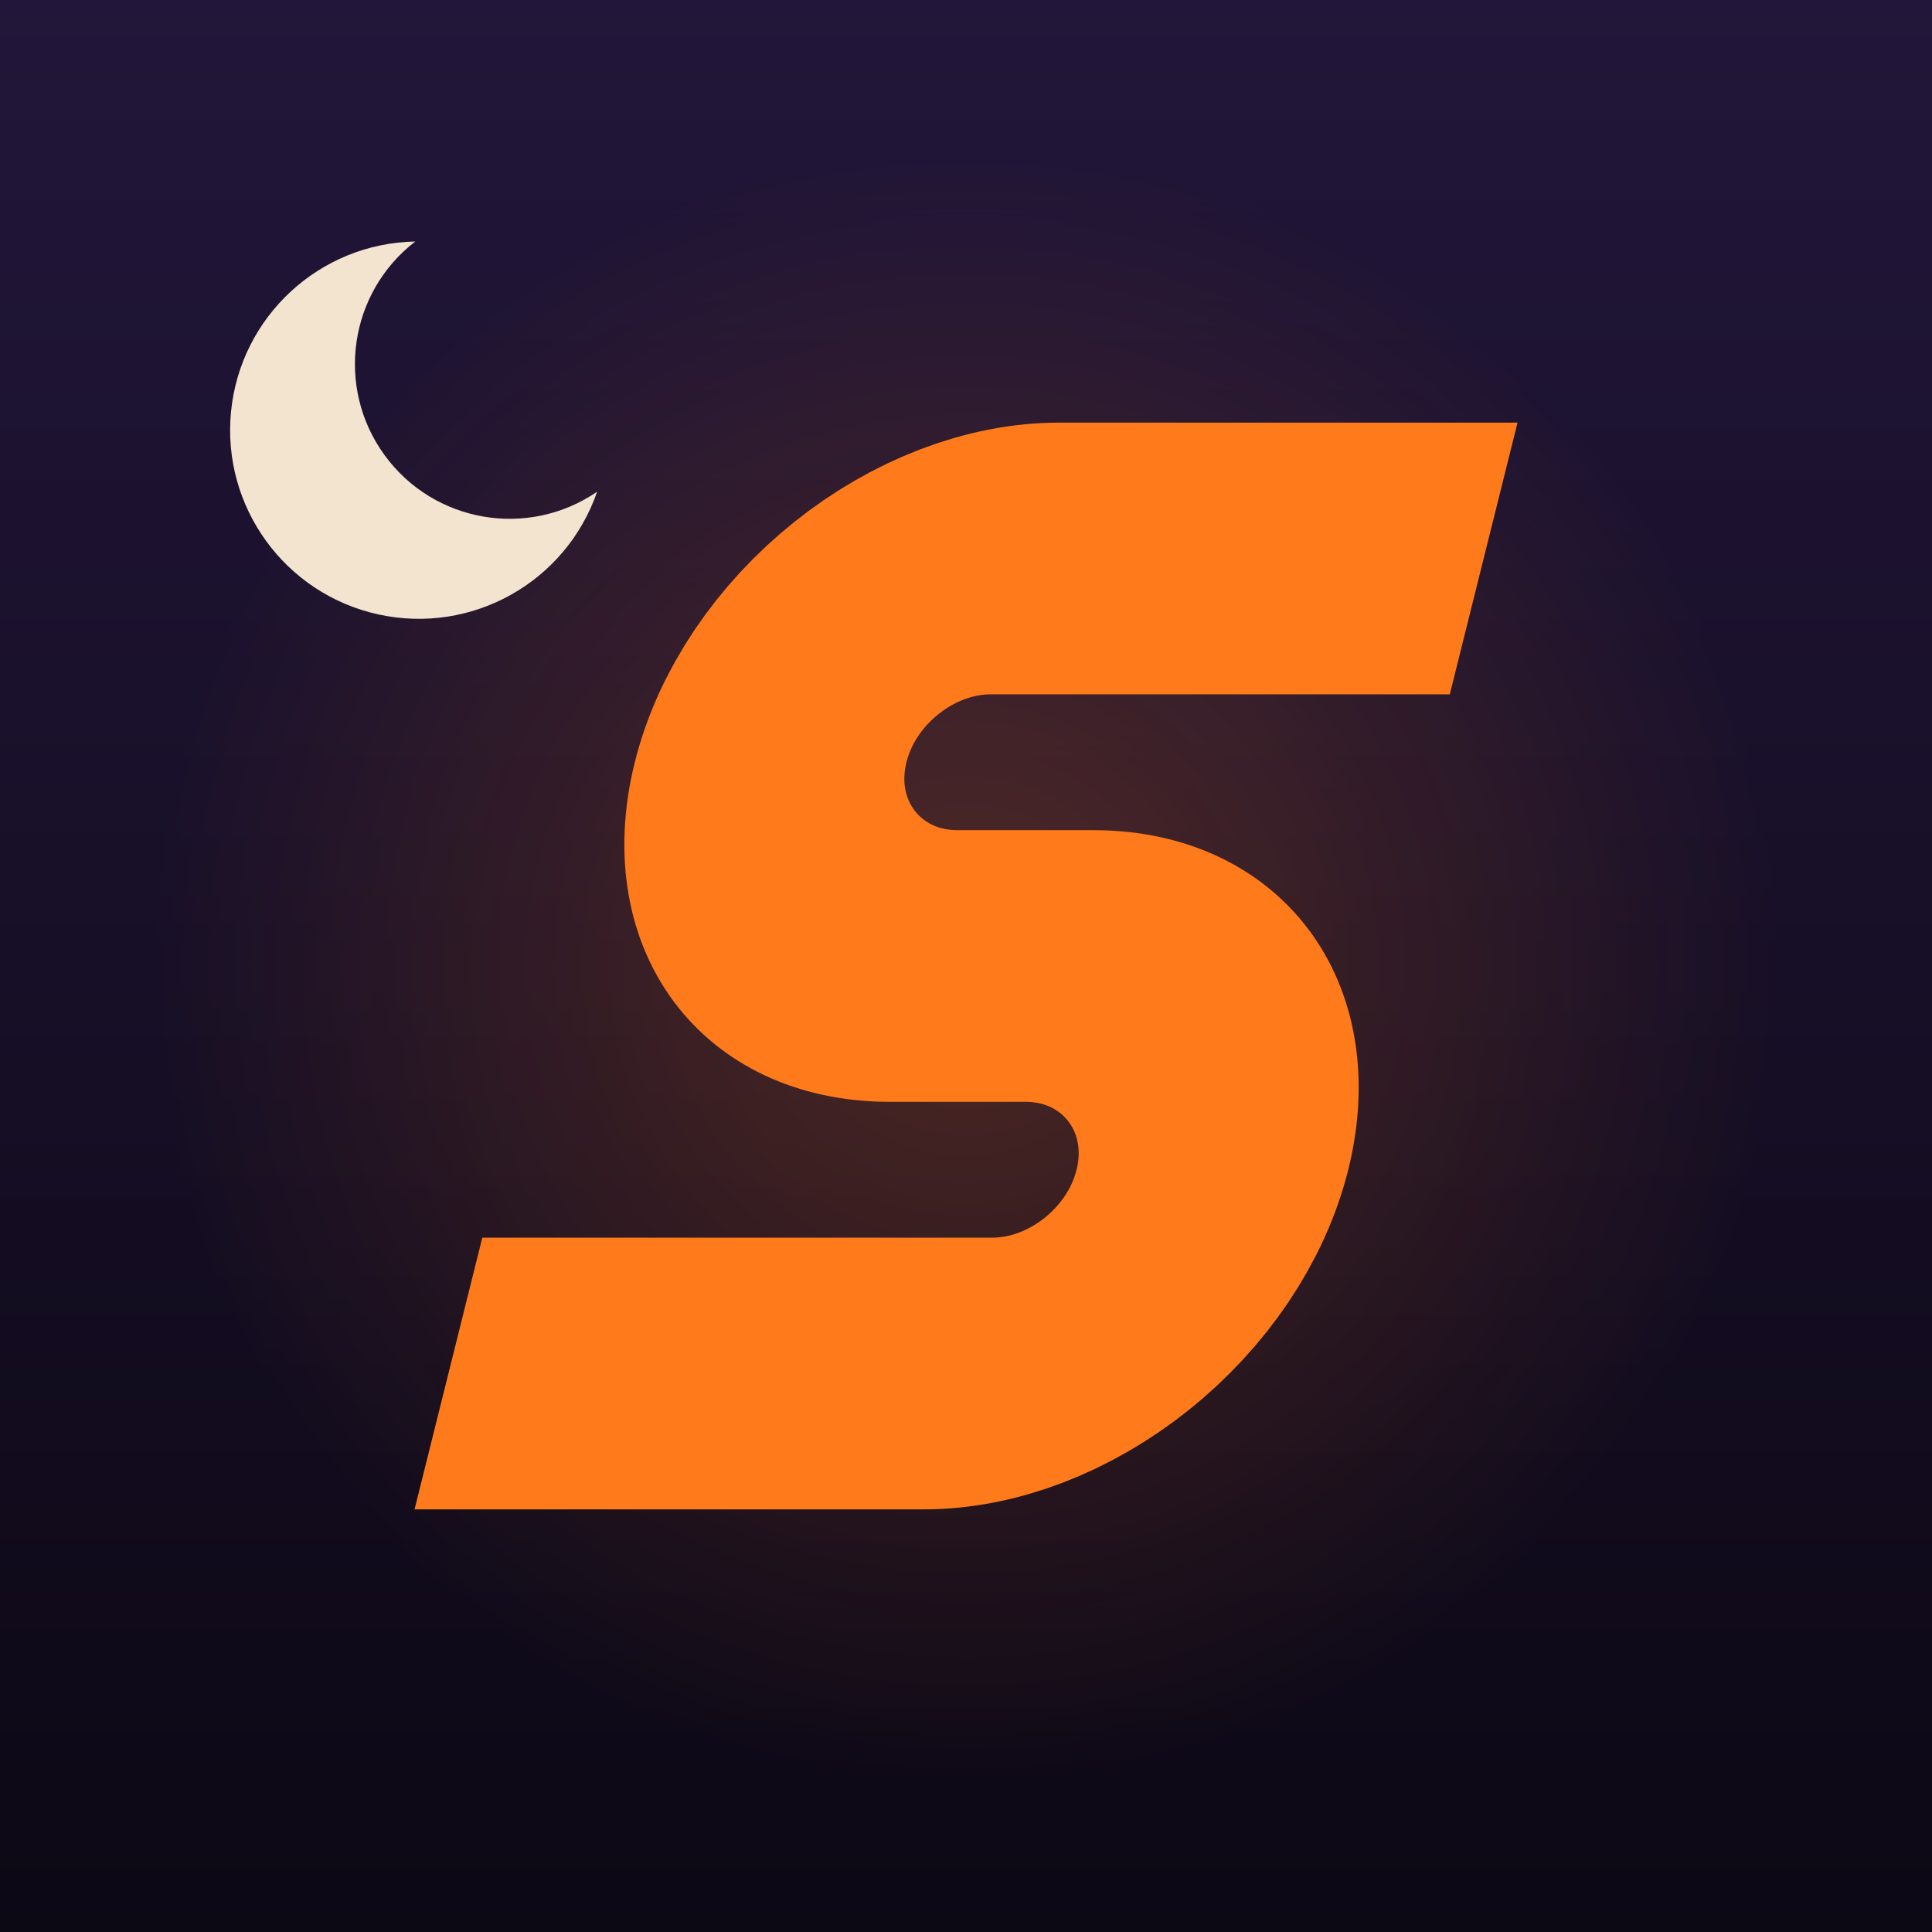
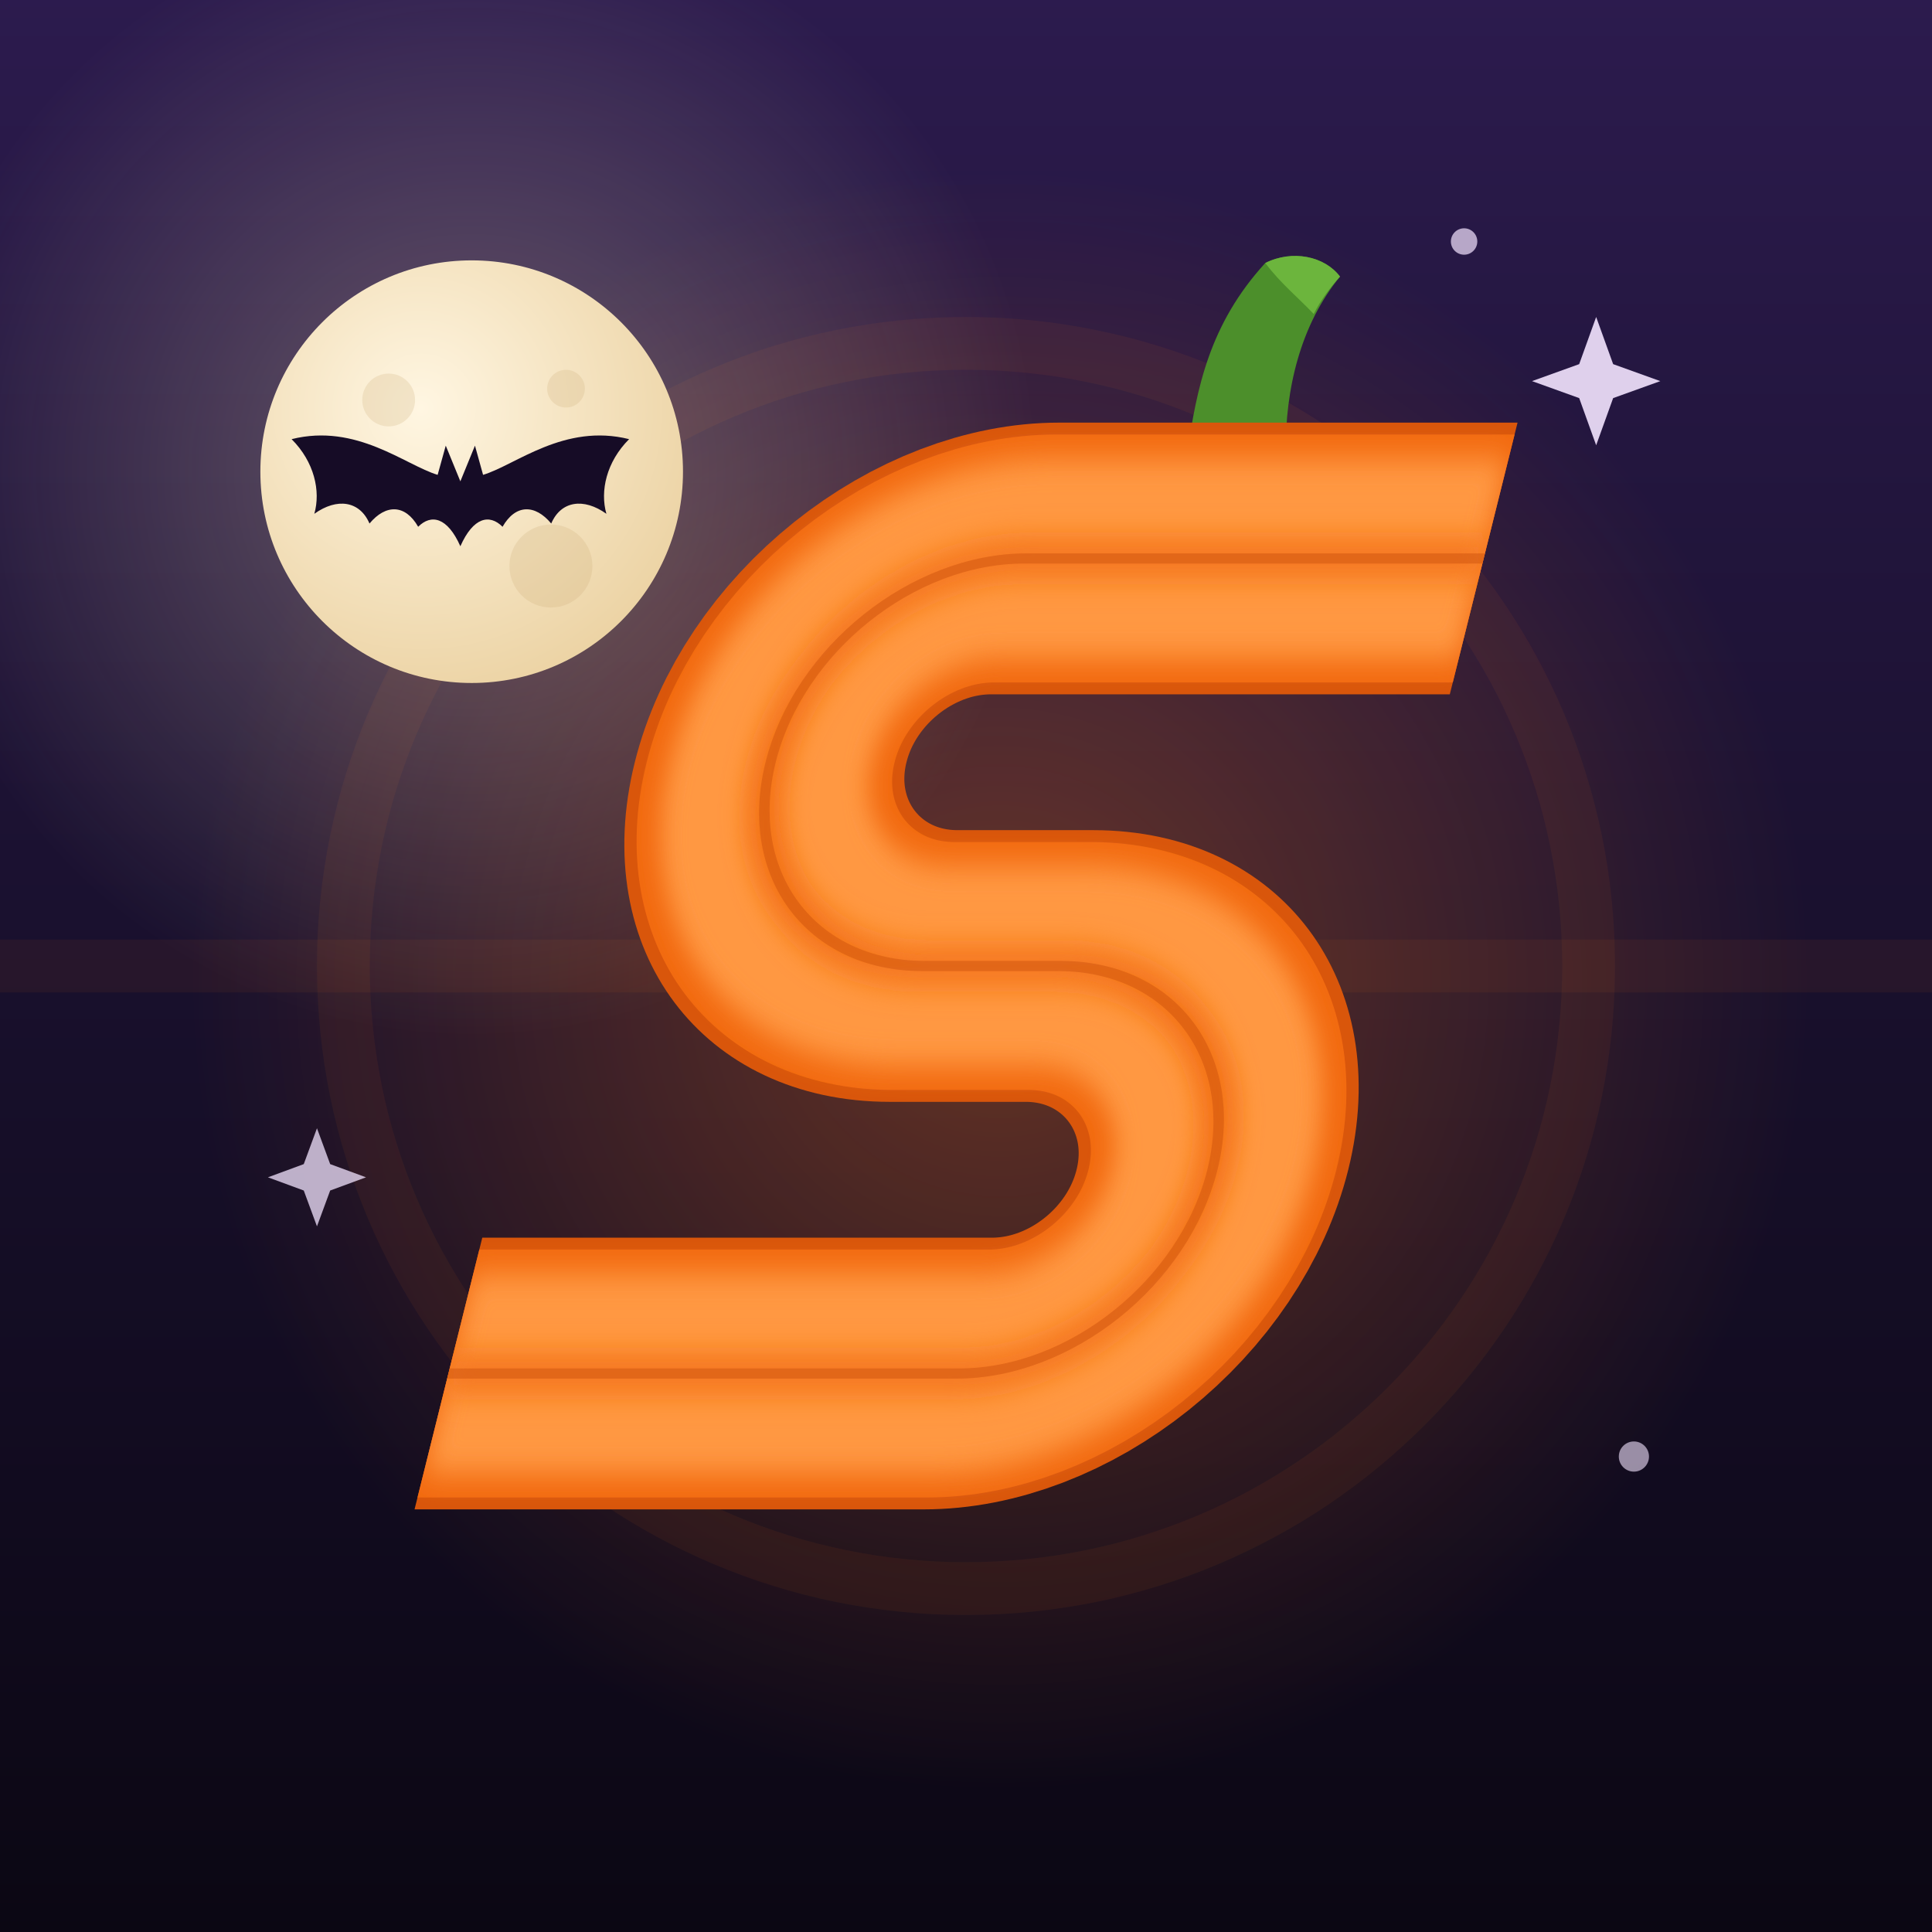
<svg xmlns="http://www.w3.org/2000/svg" viewBox="0 0 1024 1024">
  <defs>
    <linearGradient id="bg" x1="0" y1="0" x2="0" y2="1">
-       <stop offset="0" stop-color="#22163a" />
-       <stop offset="1" stop-color="#0c0814" />
+       <stop offset="0" stop-color="#2c1b4e" />
+       <stop offset="0.55" stop-color="#170f2a" />
+       <stop offset="1" stop-color="#0b0713" />
    </linearGradient>
-     <radialGradient id="glow" cx="0.5" cy="0.5" r="0.5">
-       <stop offset="0" stop-color="#ff7a1a" stop-opacity="0.24" />
+     <radialGradient id="halo" cx="250" cy="250" r="300" gradientUnits="userSpaceOnUse">
+       <stop offset="0.3" stop-color="#ffe9c2" stop-opacity="0.22" />
+       <stop offset="1" stop-color="#ffe9c2" stop-opacity="0" />
+     </radialGradient>
+     <radialGradient id="moon" cx="0.38" cy="0.35" r="0.7">
+       <stop offset="0" stop-color="#fff6e2" />
+       <stop offset="1" stop-color="#ecd3a4" />
+     </radialGradient>
+     <radialGradient id="glow" cx="530" cy="520" r="430" gradientUnits="userSpaceOnUse">
+       <stop offset="0" stop-color="#ff7a1a" stop-opacity="0.34" />
      <stop offset="1" stop-color="#ff7a1a" stop-opacity="0" />
    </radialGradient>
+     <filter id="rib" x="-20%" y="-20%" width="140%" height="140%">
+       <feGaussianBlur stdDeviation="9" />
+     </filter>
+     <mask id="smask" maskUnits="userSpaceOnUse" x="-400" y="-400" width="800" height="900">
+       <use href="#s" fill="none" stroke="#fff" stroke-width="160" />
+     </mask>
+     <path id="s" d="M230 -200H-40A120 120 0 0 0 -40 40H40A120 120 0 0 1 40 280H-260" />
  </defs>
  <rect width="1024" height="1024" fill="url(#bg)" />
-   <circle cx="512" cy="512" r="440" fill="url(#glow)" />
-   <path d="M316.5 260.6A100.0 100.0 0 1 1 220.1 128.0A82.0 82.0 0 0 0 316.5 260.6Z" fill="#f3e4cf" />
-   <path transform="translate(534.5 476) scale(0.9) skewX(-14)" d="M230 -200H-40A120 120 0 0 0 -40 40H40A120 120 0 0 1 40 280H-260" fill="none" stroke="#ff7a1a" stroke-width="160" />
+   <g fill="none" stroke="#ff7a1a" stroke-opacity="0.06" stroke-width="28">
+     <circle cx="512" cy="512" r="330" />
+     <path d="M0 512H1024" />
+   </g>
+   <circle cx="530" cy="520" r="430" fill="url(#glow)" />
+   <g fill="#f3e4ff">
+     <path d="M846 168l9 25 25 9-25 9-9 25-9-25-25-9 25-9z" opacity="0.9" />
+     <circle cx="776" cy="128" r="7" opacity="0.7" />
+     <path d="M168 598l7 19 19 7-19 7-7 19-7-19-19-7 19-7z" opacity="0.75" />
+     <circle cx="866" cy="772" r="8" opacity="0.6" />
+   </g>
+   <circle cx="250" cy="250" r="300" fill="url(#halo)" />
+   <circle cx="250" cy="250" r="112" fill="url(#moon)" />
+   <g fill="#c9a874" opacity="0.22">
+     <circle cx="292" cy="300" r="22" />
+     <circle cx="206" cy="212" r="14" />
+     <circle cx="300" cy="206" r="10" />
+   </g>
+   <path transform="translate(244 262) scale(0.86)" fill="#160c26" d="M0-8L9-30 14-12C34-18 64-44 104-34 90-20 86-2 90 12 76 2 62 4 56 18 46 6 34 6 26 20 18 12 8 14 0 32-8 14-18 12-26 20-34 6-46 6-56 18-62 4-76 2-90 12-86-2-90-20-104-34-64-44-34-18-14-12L-9-30Z" />
+   <g transform="translate(534.5 476) scale(0.9) skewX(-14)" fill="none">
+     <path d="M40-262C36-300 34-338 58-374 72-382 92-378 104-366 88-338 88-300 98-262Z" fill="#4c8f2b" />
+     <path d="M58-374C72-382 92-378 104-366 100-360 96-352 94-344 82-354 70-362 58-374Z" fill="#6cb53d" />
+     <use href="#s" stroke="#d9560b" stroke-width="160" />
+     <use href="#s" stroke="#f26a10" stroke-width="146" />
+     <g mask="url(#smask)">
+       <use href="#s" stroke="#ff9842" stroke-width="118" filter="url(#rib)" />
+       <use href="#s" stroke="#f47318" stroke-width="22" filter="url(#rib)" />
+     </g>
+     <use href="#s" stroke="#c44a08" stroke-width="6" stroke-opacity="0.4" />
+   </g>
</svg>
